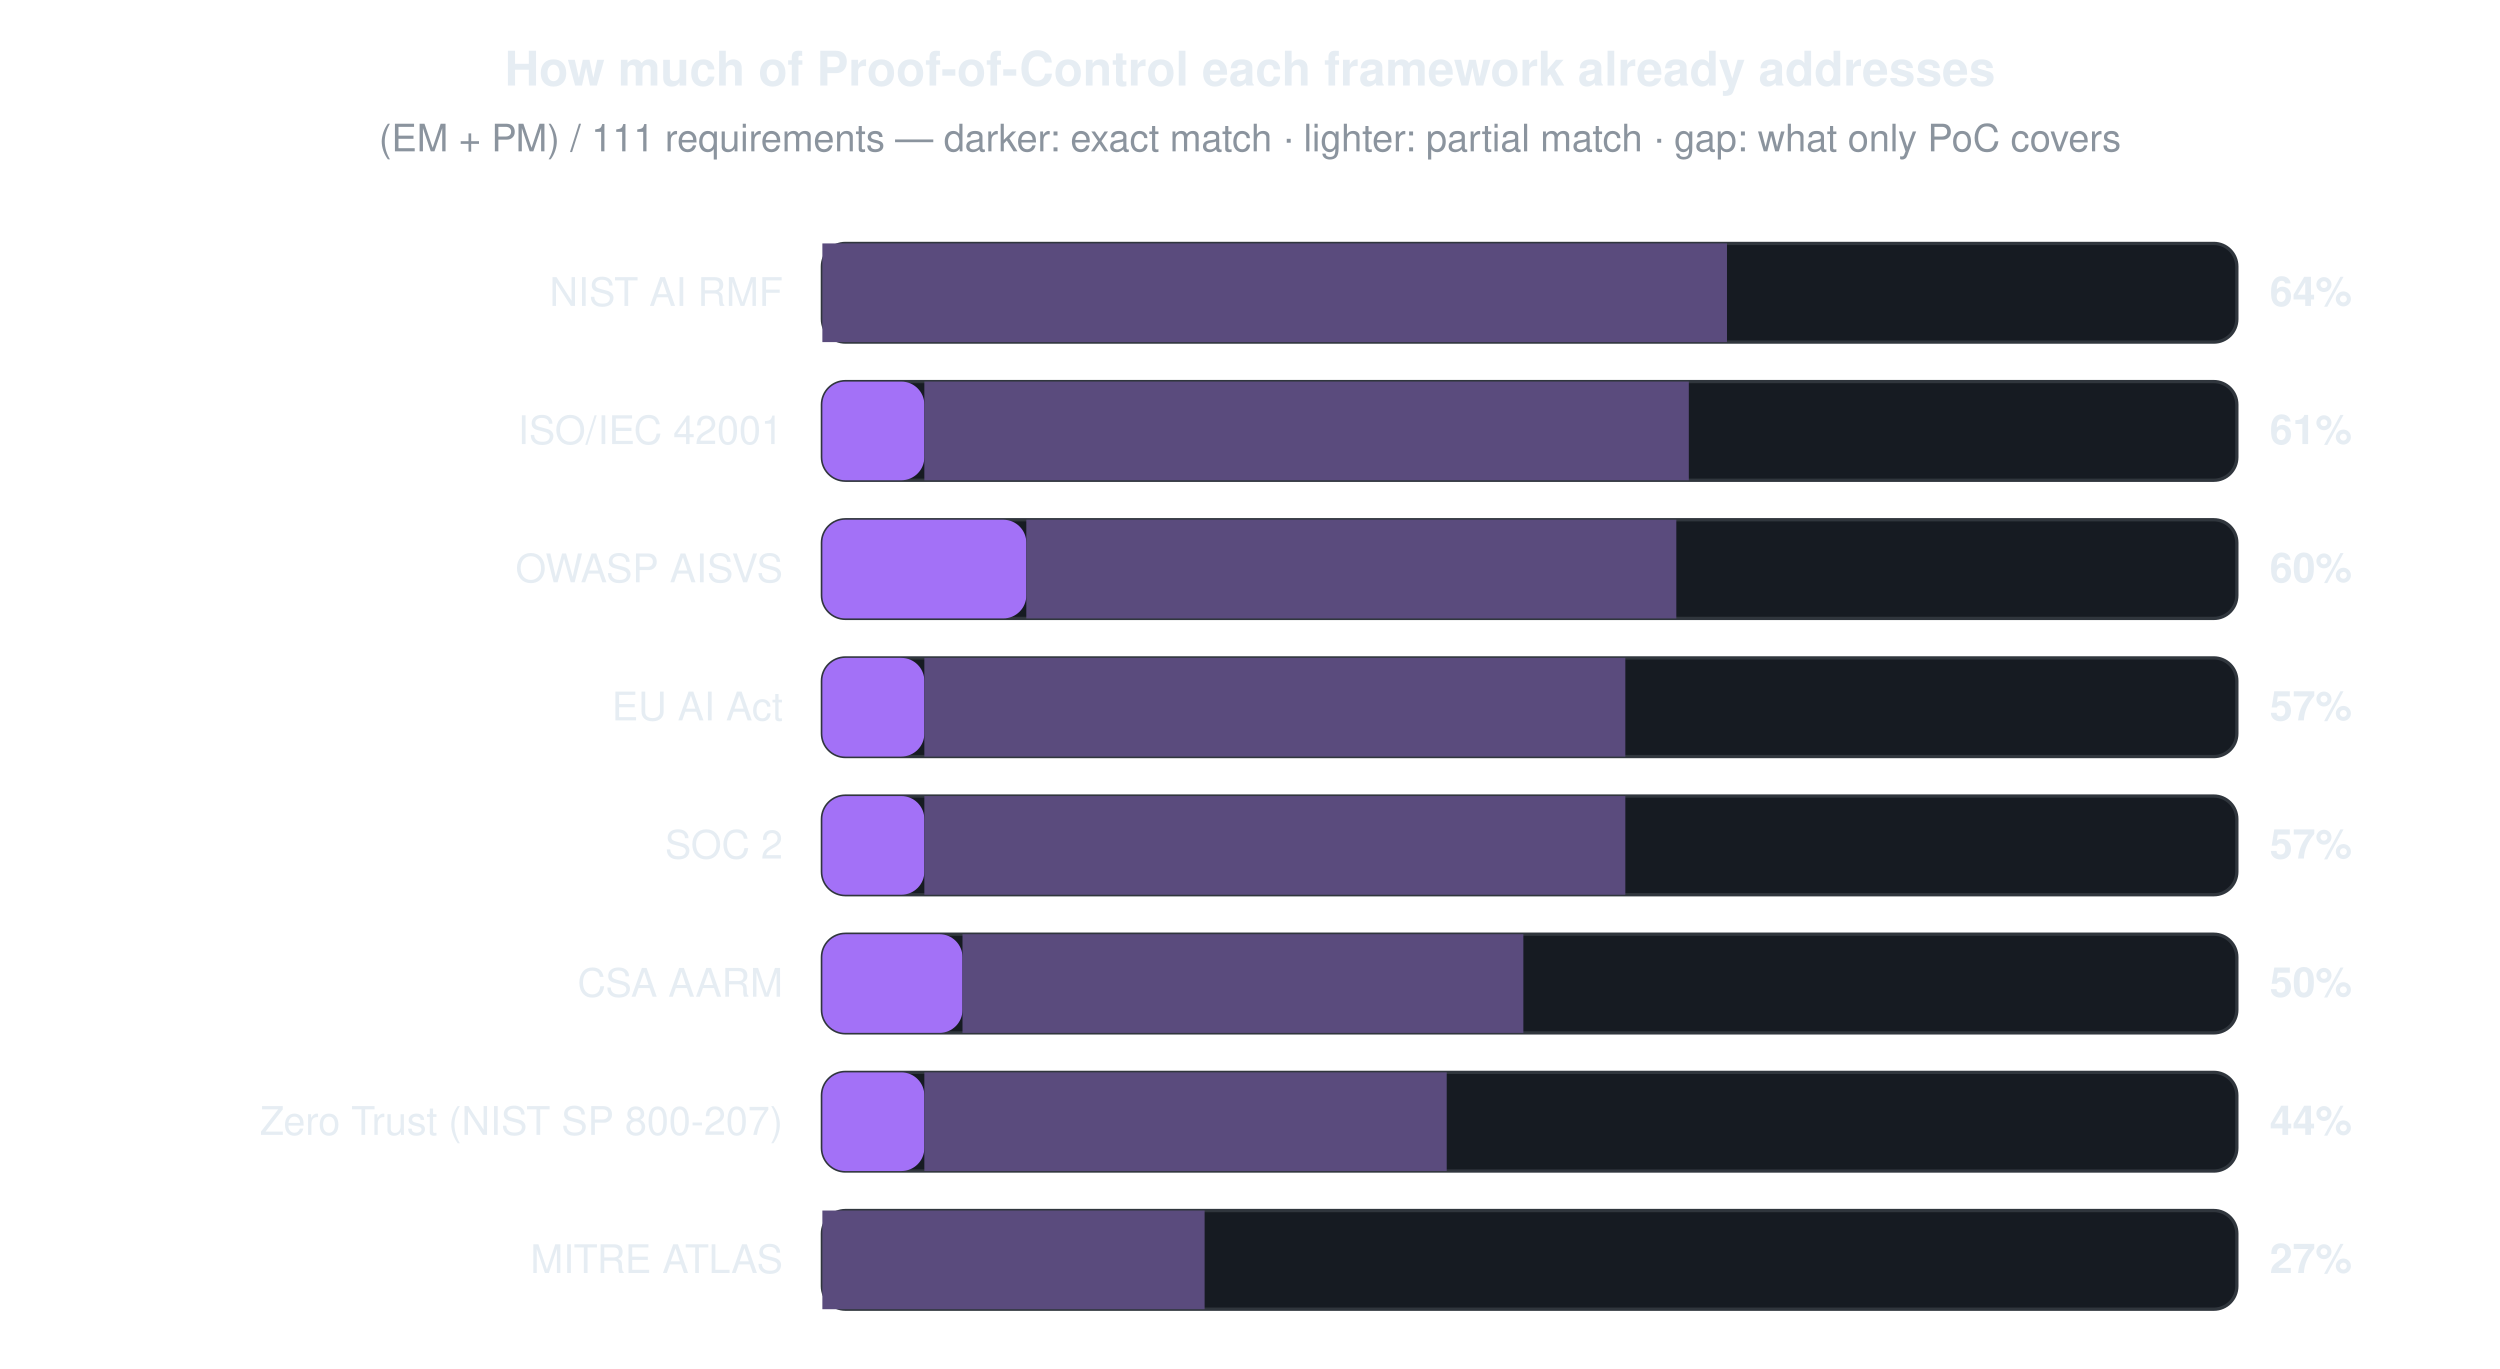
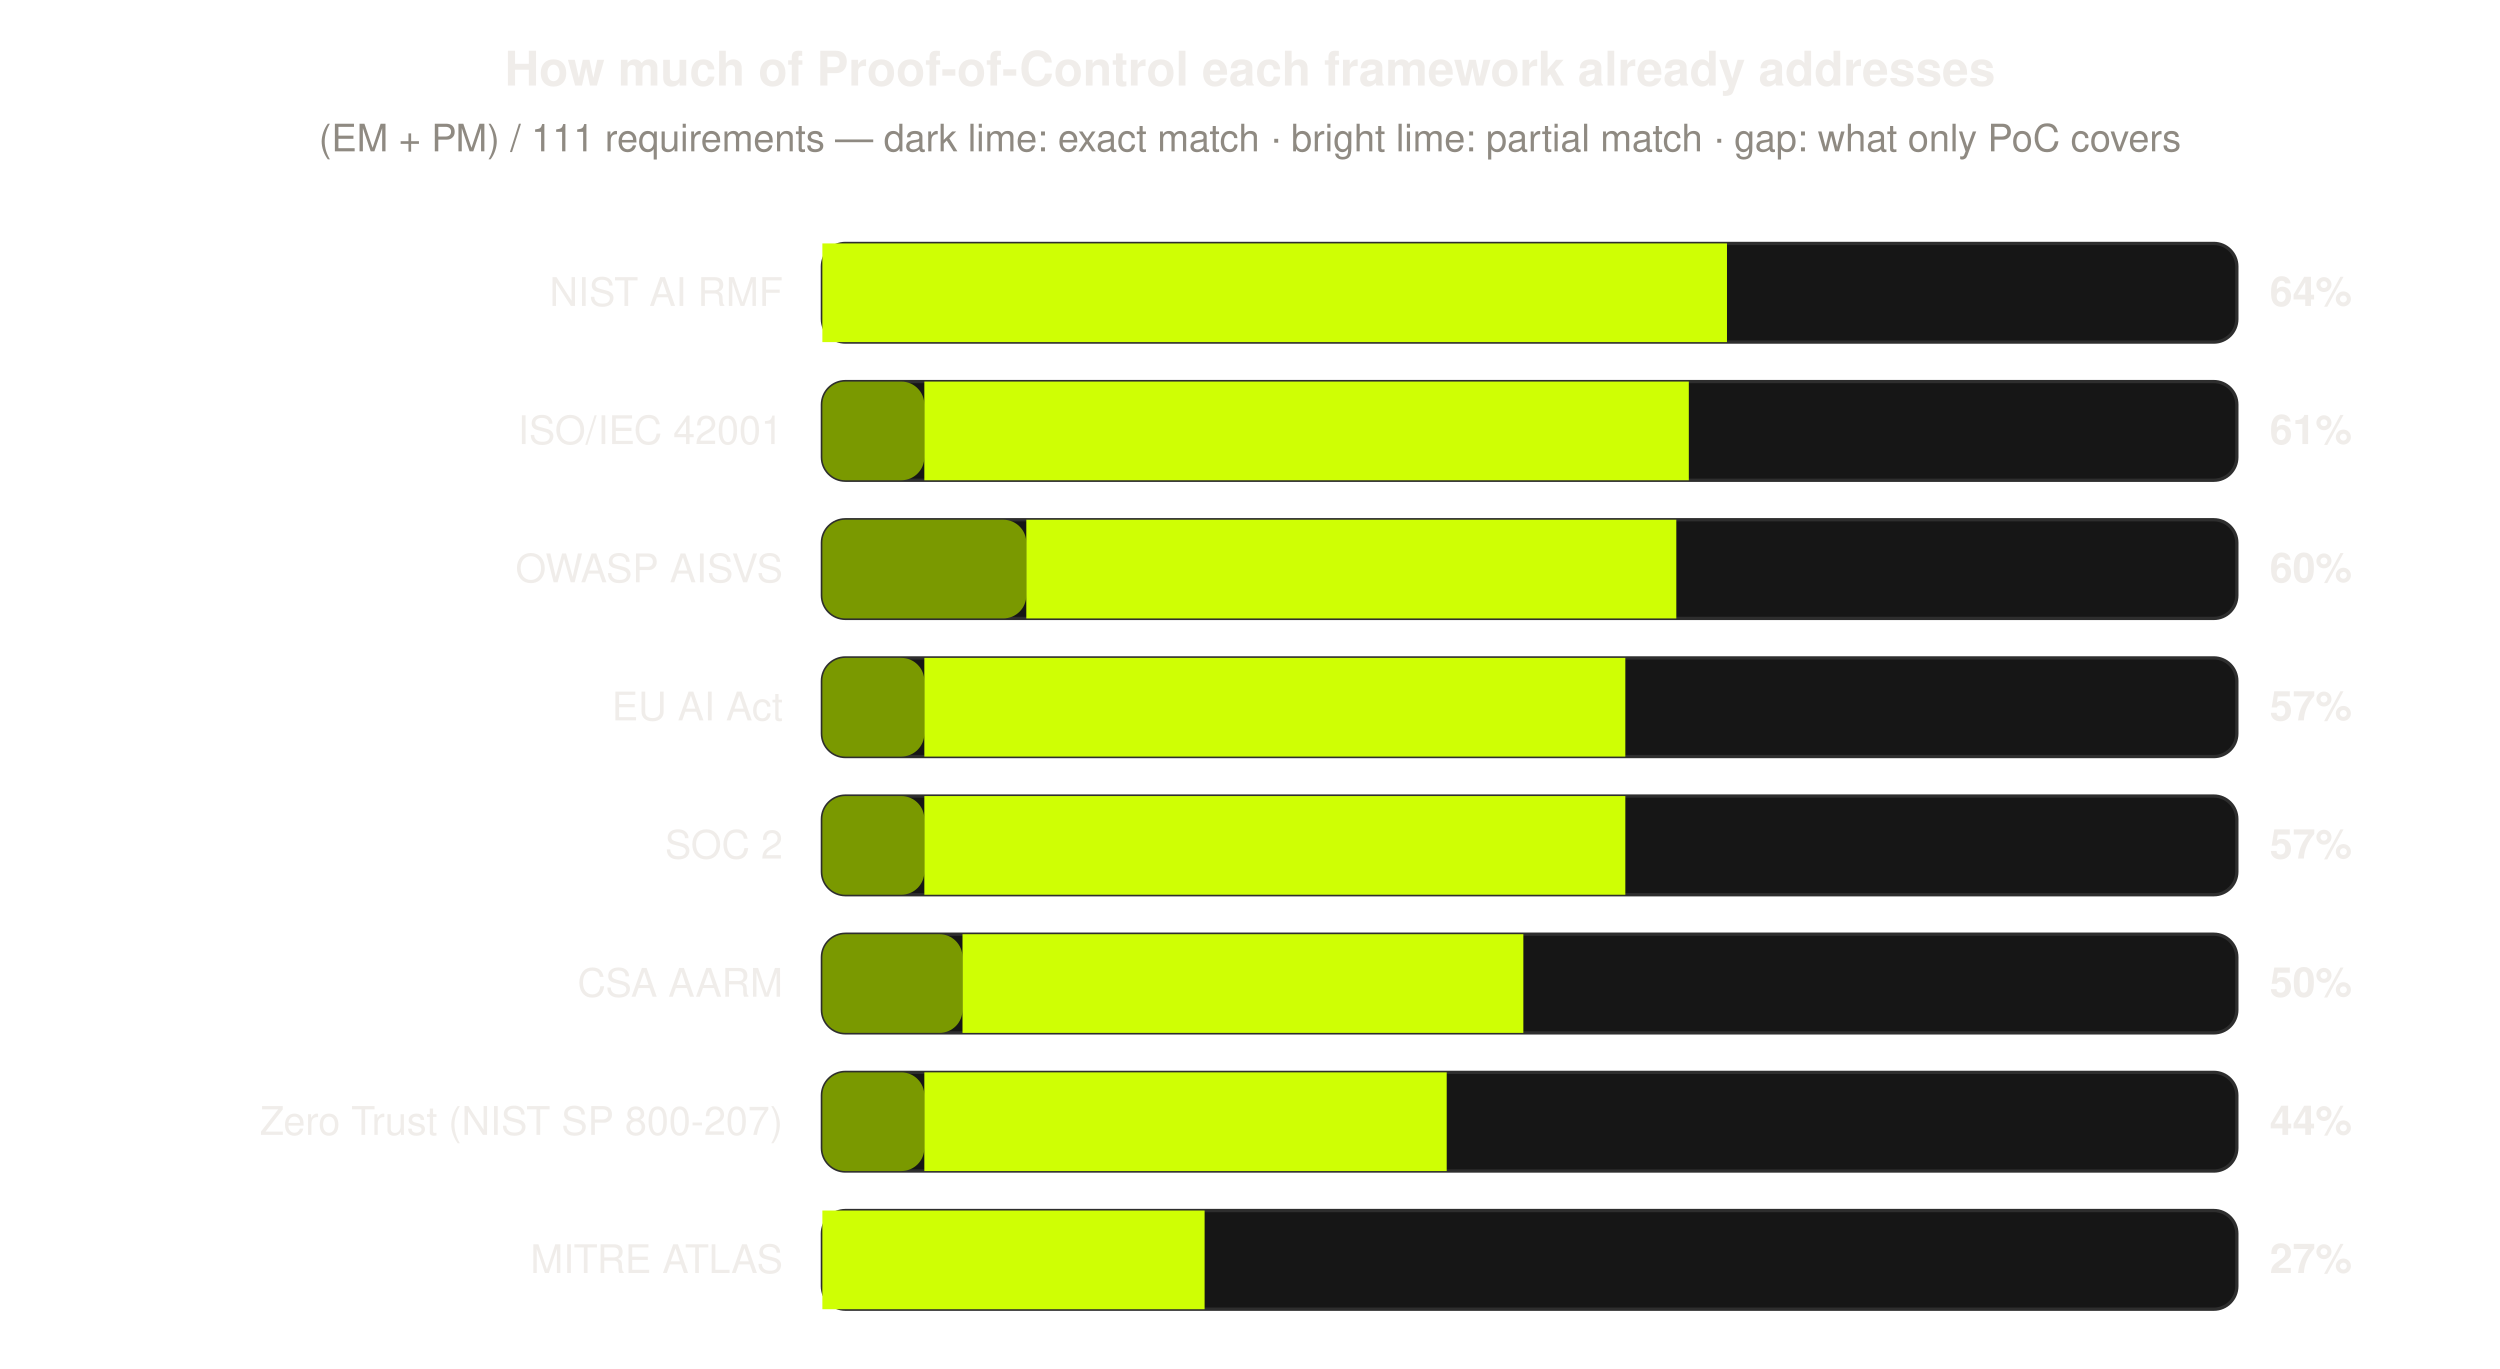
- <svg xmlns="http://www.w3.org/2000/svg" width="760" height="416" viewBox="0 0 760 416" font-family="-apple-system,'Segoe UI',Helvetica,Arial,sans-serif">
-   <text x="380.0" y="26" font-size="14.5" font-weight="600" fill="#e6edf3" text-anchor="middle">How much of Proof-of-Control each framework already addresses</text>
-   <text x="380.0" y="46" font-size="11.5" fill="#8b949e" text-anchor="middle">(EM + PM) / 111 requirements — darker: exact match · lighter: partial match · gap: what only PoC covers</text>
-   <text x="238" y="93.0" font-size="12" fill="#e6edf3" text-anchor="end">NIST AI RMF</text>
-   <rect x="250" y="74" width="430" height="30" rx="7" fill="#161b22" stroke="#30363d" />
-   <rect x="250.0" y="74" width="275.0" height="30" fill="#5a4b7d" />
-   <text x="690" y="93.0" font-size="12.5" font-weight="600" fill="#e6edf3">64%</text>
-   <text x="238" y="135.0" font-size="12" fill="#e6edf3" text-anchor="end">ISO/IEC 42001</text>
-   <rect x="250" y="116" width="430" height="30" rx="7" fill="#161b22" stroke="#30363d" />
-   <rect x="250" y="116" width="31.0" height="30" rx="7" fill="#a371f7" />
-   <rect x="281.0" y="116" width="232.4" height="30" fill="#5a4b7d" />
-   <text x="690" y="135.0" font-size="12.5" font-weight="600" fill="#e6edf3">61%</text>
-   <text x="238" y="177.0" font-size="12" fill="#e6edf3" text-anchor="end">OWASP AISVS</text>
-   <rect x="250" y="158" width="430" height="30" rx="7" fill="#161b22" stroke="#30363d" />
-   <rect x="250" y="158" width="62.0" height="30" rx="7" fill="#a371f7" />
-   <rect x="312.0" y="158" width="197.6" height="30" fill="#5a4b7d" />
-   <text x="690" y="177.0" font-size="12.5" font-weight="600" fill="#e6edf3">60%</text>
-   <text x="238" y="219.0" font-size="12" fill="#e6edf3" text-anchor="end">EU AI Act</text>
-   <rect x="250" y="200" width="430" height="30" rx="7" fill="#161b22" stroke="#30363d" />
-   <rect x="250" y="200" width="31.0" height="30" rx="7" fill="#a371f7" />
-   <rect x="281.0" y="200" width="213.1" height="30" fill="#5a4b7d" />
-   <text x="690" y="219.0" font-size="12.5" font-weight="600" fill="#e6edf3">57%</text>
-   <text x="238" y="261.0" font-size="12" fill="#e6edf3" text-anchor="end">SOC 2</text>
-   <rect x="250" y="242" width="430" height="30" rx="7" fill="#161b22" stroke="#30363d" />
-   <rect x="250" y="242" width="31.0" height="30" rx="7" fill="#a371f7" />
-   <rect x="281.0" y="242" width="213.1" height="30" fill="#5a4b7d" />
-   <text x="690" y="261.0" font-size="12.5" font-weight="600" fill="#e6edf3">57%</text>
-   <text x="238" y="303.0" font-size="12" fill="#e6edf3" text-anchor="end">CSA AARM</text>
-   <rect x="250" y="284" width="430" height="30" rx="7" fill="#161b22" stroke="#30363d" />
-   <rect x="250" y="284" width="42.6" height="30" rx="7" fill="#a371f7" />
-   <rect x="292.6" y="284" width="170.5" height="30" fill="#5a4b7d" />
-   <text x="690" y="303.0" font-size="12.5" font-weight="600" fill="#e6edf3">50%</text>
-   <text x="238" y="345.0" font-size="12" fill="#e6edf3" text-anchor="end">Zero Trust (NIST SP 800-207)</text>
-   <rect x="250" y="326" width="430" height="30" rx="7" fill="#161b22" stroke="#30363d" />
-   <rect x="250" y="326" width="31.0" height="30" rx="7" fill="#a371f7" />
-   <rect x="281.0" y="326" width="158.8" height="30" fill="#5a4b7d" />
-   <text x="690" y="345.0" font-size="12.5" font-weight="600" fill="#e6edf3">44%</text>
-   <text x="238" y="387.0" font-size="12" fill="#e6edf3" text-anchor="end">MITRE ATLAS</text>
-   <rect x="250" y="368" width="430" height="30" rx="7" fill="#161b22" stroke="#30363d" />
-   <rect x="250.0" y="368" width="116.2" height="30" fill="#5a4b7d" />
-   <text x="690" y="387.0" font-size="12.5" font-weight="600" fill="#e6edf3">27%</text>
+ <svg xmlns="http://www.w3.org/2000/svg" width="760" height="416" viewBox="0 0 760 416" font-family="Montserrat,'Source Sans 3',-apple-system,'Segoe UI',Helvetica,Arial,sans-serif">
+   <text x="380.0" y="26" font-size="14.5" font-weight="600" fill="#f0edea" text-anchor="middle">How much of Proof-of-Control each framework already addresses</text>
+   <text x="380.0" y="46" font-size="11.5" fill="#8f8a82" text-anchor="middle">(EM + PM) / 111 requirements — dark lime: exact match · bright lime: partial match · gap: what only PoC covers</text>
+   <text x="238" y="93.0" font-size="12" fill="#f0edea" text-anchor="end">NIST AI RMF</text>
+   <rect x="250" y="74" width="430" height="30" rx="7" fill="#161616" stroke="#2e2e2e" />
+   <rect x="250.0" y="74" width="275.0" height="30" fill="#cfff04" />
+   <text x="690" y="93.0" font-size="12.5" font-weight="600" fill="#f0edea">64%</text>
+   <text x="238" y="135.0" font-size="12" fill="#f0edea" text-anchor="end">ISO/IEC 42001</text>
+   <rect x="250" y="116" width="430" height="30" rx="7" fill="#161616" stroke="#2e2e2e" />
+   <rect x="250" y="116" width="31.0" height="30" rx="7" fill="#7a9900" />
+   <rect x="281.0" y="116" width="232.4" height="30" fill="#cfff04" />
+   <text x="690" y="135.0" font-size="12.5" font-weight="600" fill="#f0edea">61%</text>
+   <text x="238" y="177.0" font-size="12" fill="#f0edea" text-anchor="end">OWASP AISVS</text>
+   <rect x="250" y="158" width="430" height="30" rx="7" fill="#161616" stroke="#2e2e2e" />
+   <rect x="250" y="158" width="62.0" height="30" rx="7" fill="#7a9900" />
+   <rect x="312.0" y="158" width="197.6" height="30" fill="#cfff04" />
+   <text x="690" y="177.0" font-size="12.5" font-weight="600" fill="#f0edea">60%</text>
+   <text x="238" y="219.0" font-size="12" fill="#f0edea" text-anchor="end">EU AI Act</text>
+   <rect x="250" y="200" width="430" height="30" rx="7" fill="#161616" stroke="#2e2e2e" />
+   <rect x="250" y="200" width="31.0" height="30" rx="7" fill="#7a9900" />
+   <rect x="281.0" y="200" width="213.1" height="30" fill="#cfff04" />
+   <text x="690" y="219.0" font-size="12.5" font-weight="600" fill="#f0edea">57%</text>
+   <text x="238" y="261.0" font-size="12" fill="#f0edea" text-anchor="end">SOC 2</text>
+   <rect x="250" y="242" width="430" height="30" rx="7" fill="#161616" stroke="#2e2e2e" />
+   <rect x="250" y="242" width="31.0" height="30" rx="7" fill="#7a9900" />
+   <rect x="281.0" y="242" width="213.1" height="30" fill="#cfff04" />
+   <text x="690" y="261.0" font-size="12.5" font-weight="600" fill="#f0edea">57%</text>
+   <text x="238" y="303.0" font-size="12" fill="#f0edea" text-anchor="end">CSA AARM</text>
+   <rect x="250" y="284" width="430" height="30" rx="7" fill="#161616" stroke="#2e2e2e" />
+   <rect x="250" y="284" width="42.6" height="30" rx="7" fill="#7a9900" />
+   <rect x="292.6" y="284" width="170.5" height="30" fill="#cfff04" />
+   <text x="690" y="303.0" font-size="12.5" font-weight="600" fill="#f0edea">50%</text>
+   <text x="238" y="345.0" font-size="12" fill="#f0edea" text-anchor="end">Zero Trust (NIST SP 800-207)</text>
+   <rect x="250" y="326" width="430" height="30" rx="7" fill="#161616" stroke="#2e2e2e" />
+   <rect x="250" y="326" width="31.0" height="30" rx="7" fill="#7a9900" />
+   <rect x="281.0" y="326" width="158.8" height="30" fill="#cfff04" />
+   <text x="690" y="345.0" font-size="12.5" font-weight="600" fill="#f0edea">44%</text>
+   <text x="238" y="387.0" font-size="12" fill="#f0edea" text-anchor="end">MITRE ATLAS</text>
+   <rect x="250" y="368" width="430" height="30" rx="7" fill="#161616" stroke="#2e2e2e" />
+   <rect x="250.0" y="368" width="116.2" height="30" fill="#cfff04" />
+   <text x="690" y="387.0" font-size="12.5" font-weight="600" fill="#f0edea">27%</text>
</svg>
